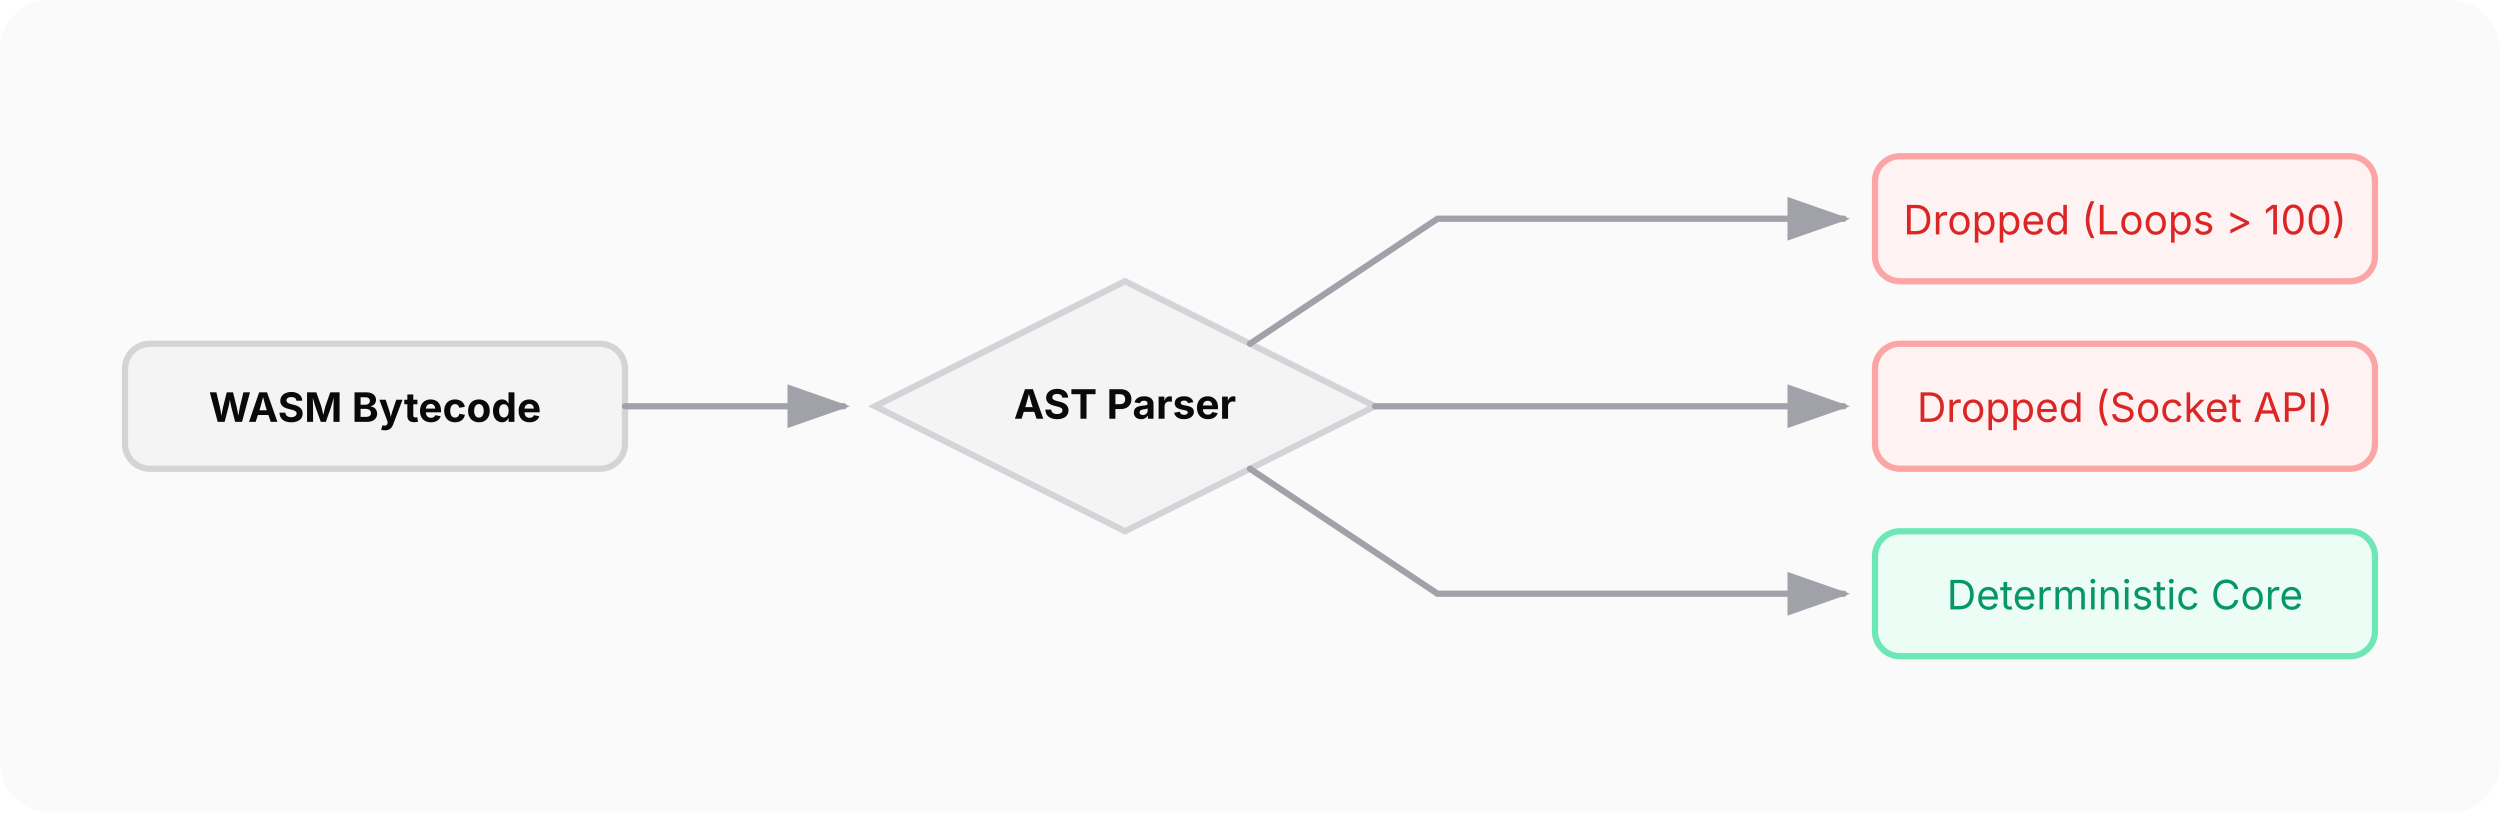
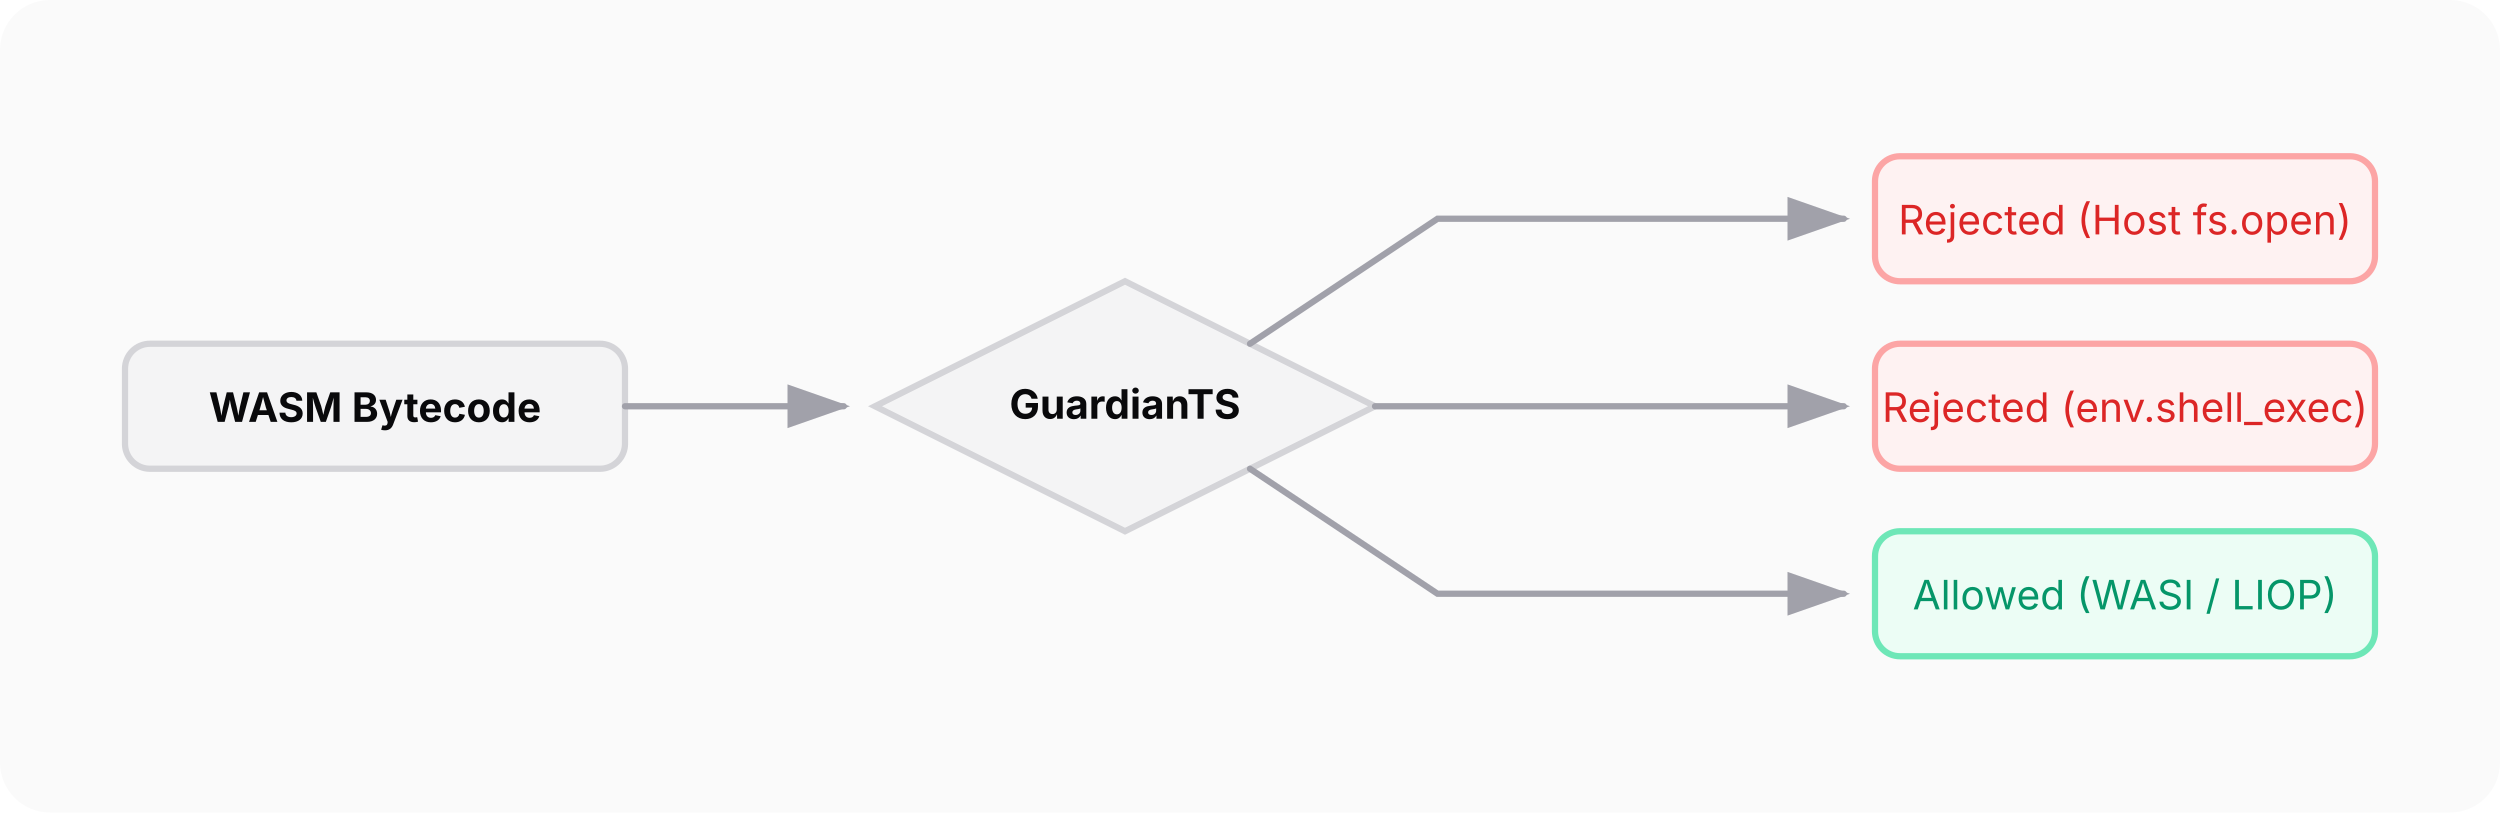
<svg xmlns="http://www.w3.org/2000/svg" width="800" height="260" viewBox="0 0 800 260">
  <rect width="800" height="260" fill="#FAFAFA" rx="16" />
  <style>
        .zt-text-light {
            font-family: 'Inter', system-ui, sans-serif;
            fill: #09090b;
            font-size: 13px;
        }

        .zt-title-light {
            font-weight: 700;
            font-size: 16px;
            fill: #09090b;
        }

        .zt-box-light {
            fill: #F4F4F5;
            stroke: #D4D4D8;
            stroke-width: 2;
            rx: 8;
        }

        .zt-box-red-light {
            fill: #FEF2F2;
            stroke: #FCA5A5;
            stroke-width: 2;
            rx: 8;
        }

        .zt-box-green-light {
            fill: #ECFDF5;
            stroke: #6EE7B7;
            stroke-width: 2;
            rx: 8;
        }

        .zt-line-light {
            stroke: #A1A1AA;
            stroke-width: 2;
            fill: none;
            stroke-linecap: round;
        }

        .zt-arrow-light {
            fill: #A1A1AA;
        }
    </style>
  <defs>
    <marker id="zt-arrow-light" markerWidth="10" markerHeight="7" refX="9" refY="3.5" orient="auto">
      <polygon points="0 0, 10 3.5, 0 7" class="zt-arrow-light" />
    </marker>
  </defs>
  <rect x="40" y="110" width="160" height="40" class="zt-box-light" />
  <text x="120" y="135" text-anchor="middle" class="zt-text-light" font-weight="700">WASM Bytecode</text>
  <polygon points="280,130 360,90 440,130 360,170" class="zt-box-light" />
-   <text x="360" y="134" text-anchor="middle" class="zt-text-light" font-weight="700">AST Parser</text>
+   <text x="360" y="134" text-anchor="middle" class="zt-text-light" font-weight="700">GuardianTS</text>
  <rect x="600" y="50" width="160" height="40" class="zt-box-red-light" />
-   <text x="680" y="75" text-anchor="middle" fill="#DC2626" font-family="'Inter', sans-serif" font-size="13px">Dropped
-         (Loops &gt; 100)</text>
+   <text x="680" y="75" text-anchor="middle" fill="#DC2626" font-family="'Inter', sans-serif" font-size="13px">Rejected
+         (Host fs.open)</text>
  <rect x="600" y="110" width="160" height="40" class="zt-box-red-light" />
-   <text x="680" y="135" text-anchor="middle" fill="#DC2626" font-family="'Inter', sans-serif" font-size="13px">Dropped
-         (Socket API)</text>
+   <text x="680" y="135" text-anchor="middle" fill="#DC2626" font-family="'Inter', sans-serif" font-size="13px">Rejected
+         (env.shell_exec)</text>
  <rect x="600" y="170" width="160" height="40" class="zt-box-green-light" />
-   <text x="680" y="195" text-anchor="middle" fill="#059669" font-family="'Inter', sans-serif" font-size="13px">Deterministic Core</text>
+   <text x="680" y="195" text-anchor="middle" fill="#059669" font-family="'Inter', sans-serif" font-size="13px">Allowed (WASI / LIOP)</text>
  <path d="M 200 130 L 270 130" class="zt-line-light" marker-end="url(#zt-arrow-light)" />
  <path d="M 400 110 L 460 70 L 590 70" class="zt-line-light" marker-end="url(#zt-arrow-light)" />
  <path d="M 440 130 L 590 130" class="zt-line-light" marker-end="url(#zt-arrow-light)" />
  <path d="M 400 150 L 460 190 L 590 190" class="zt-line-light" marker-end="url(#zt-arrow-light)" />
</svg>
